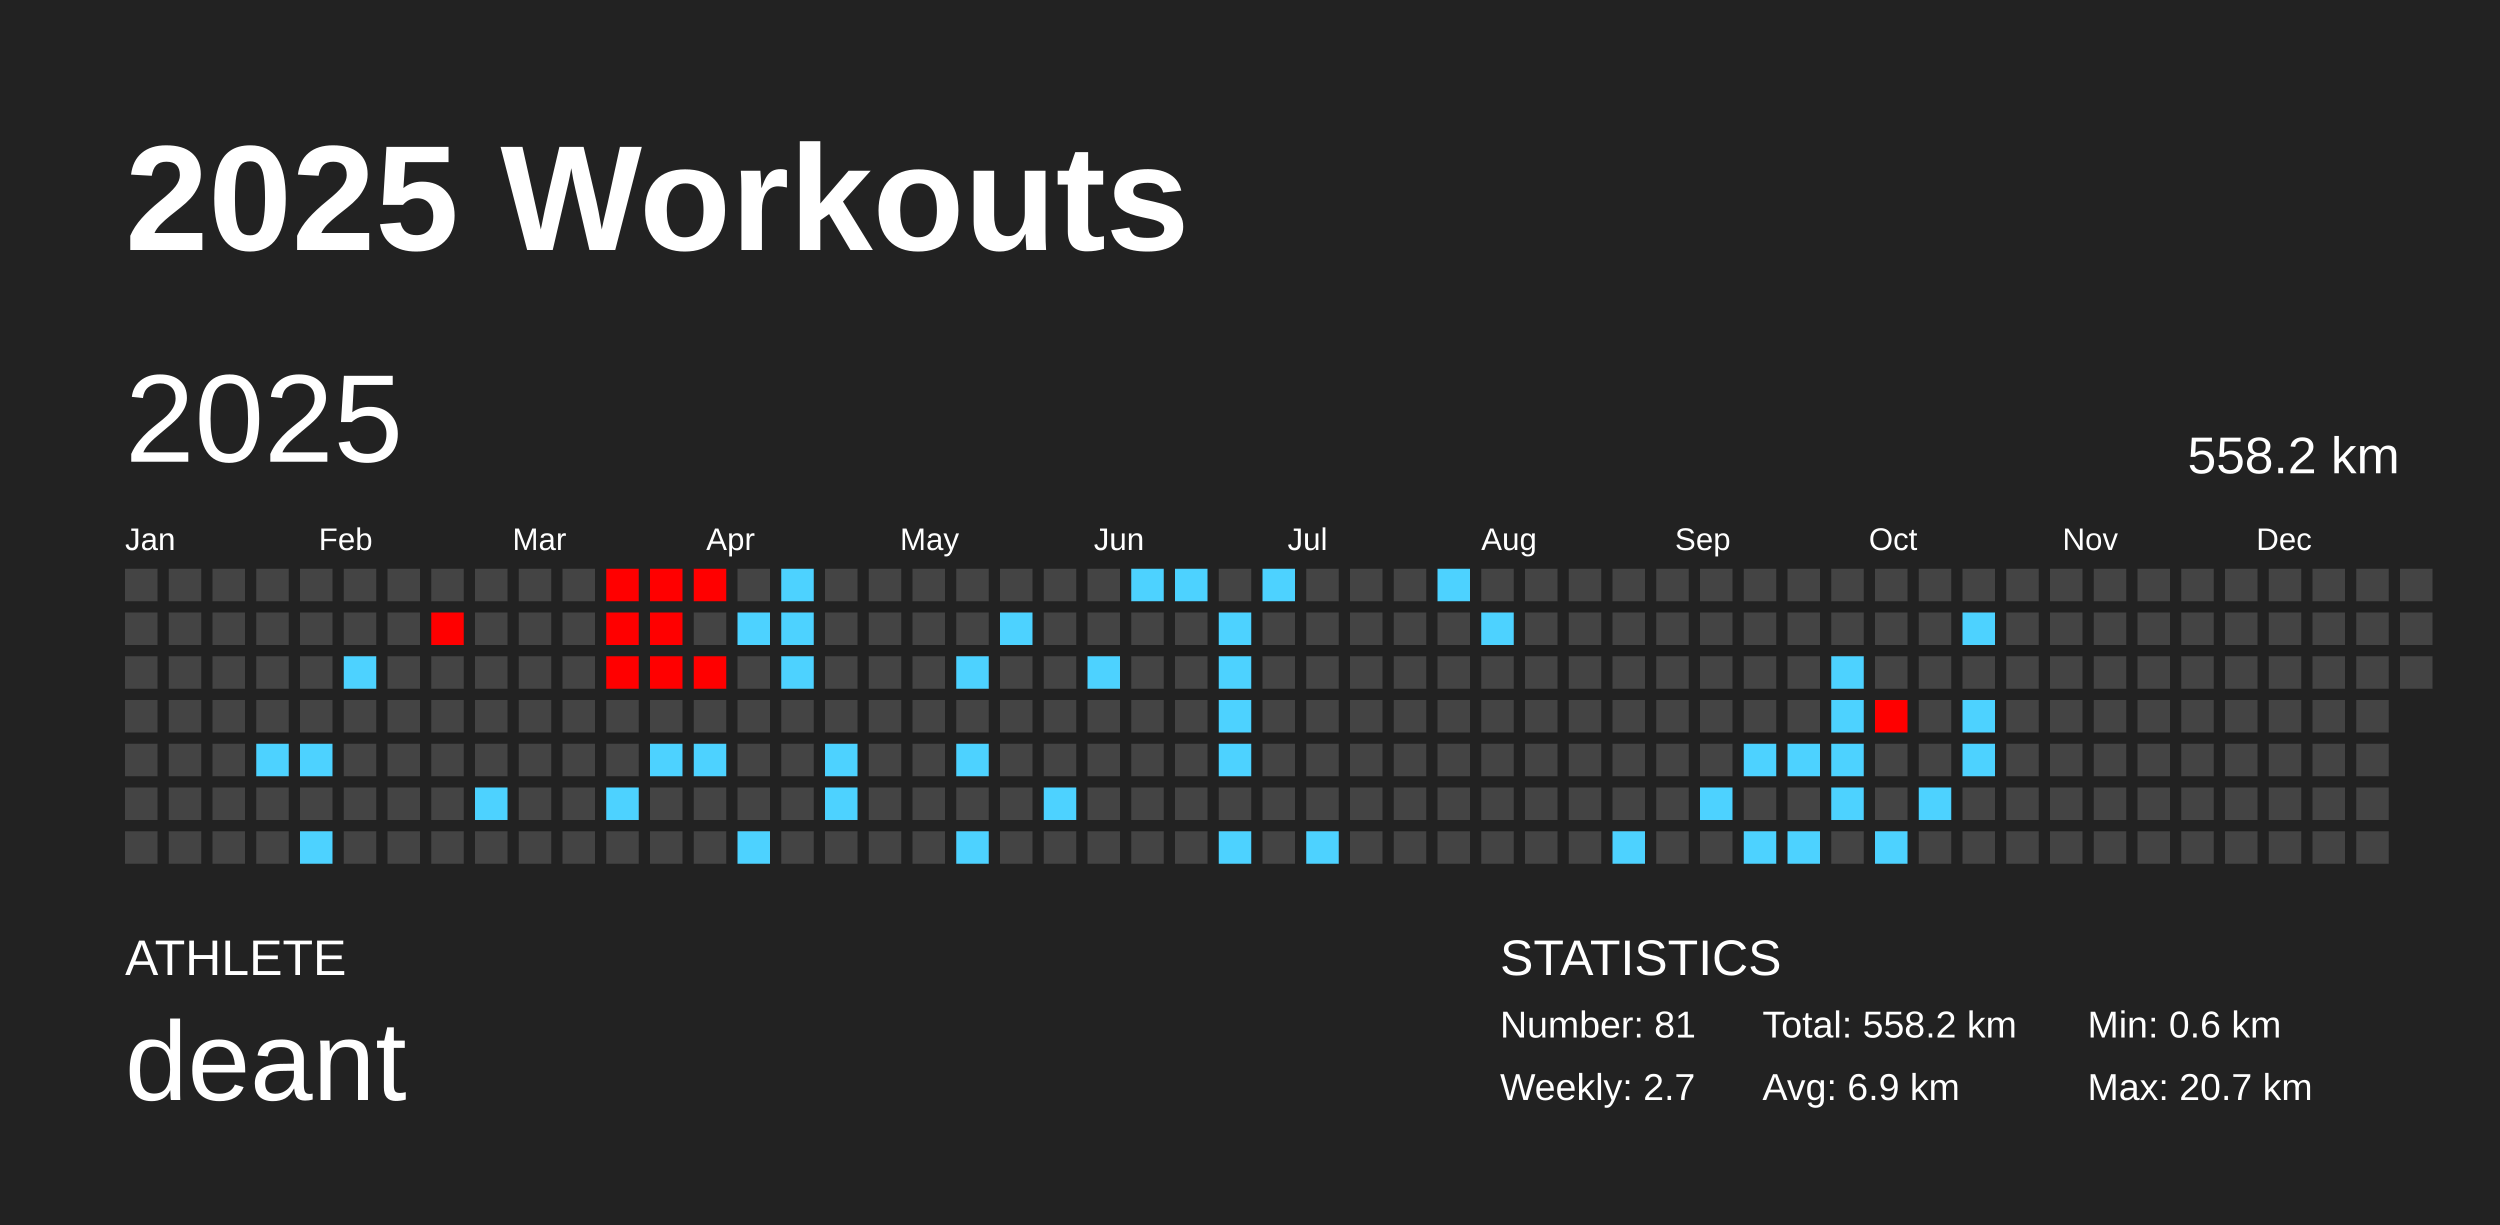
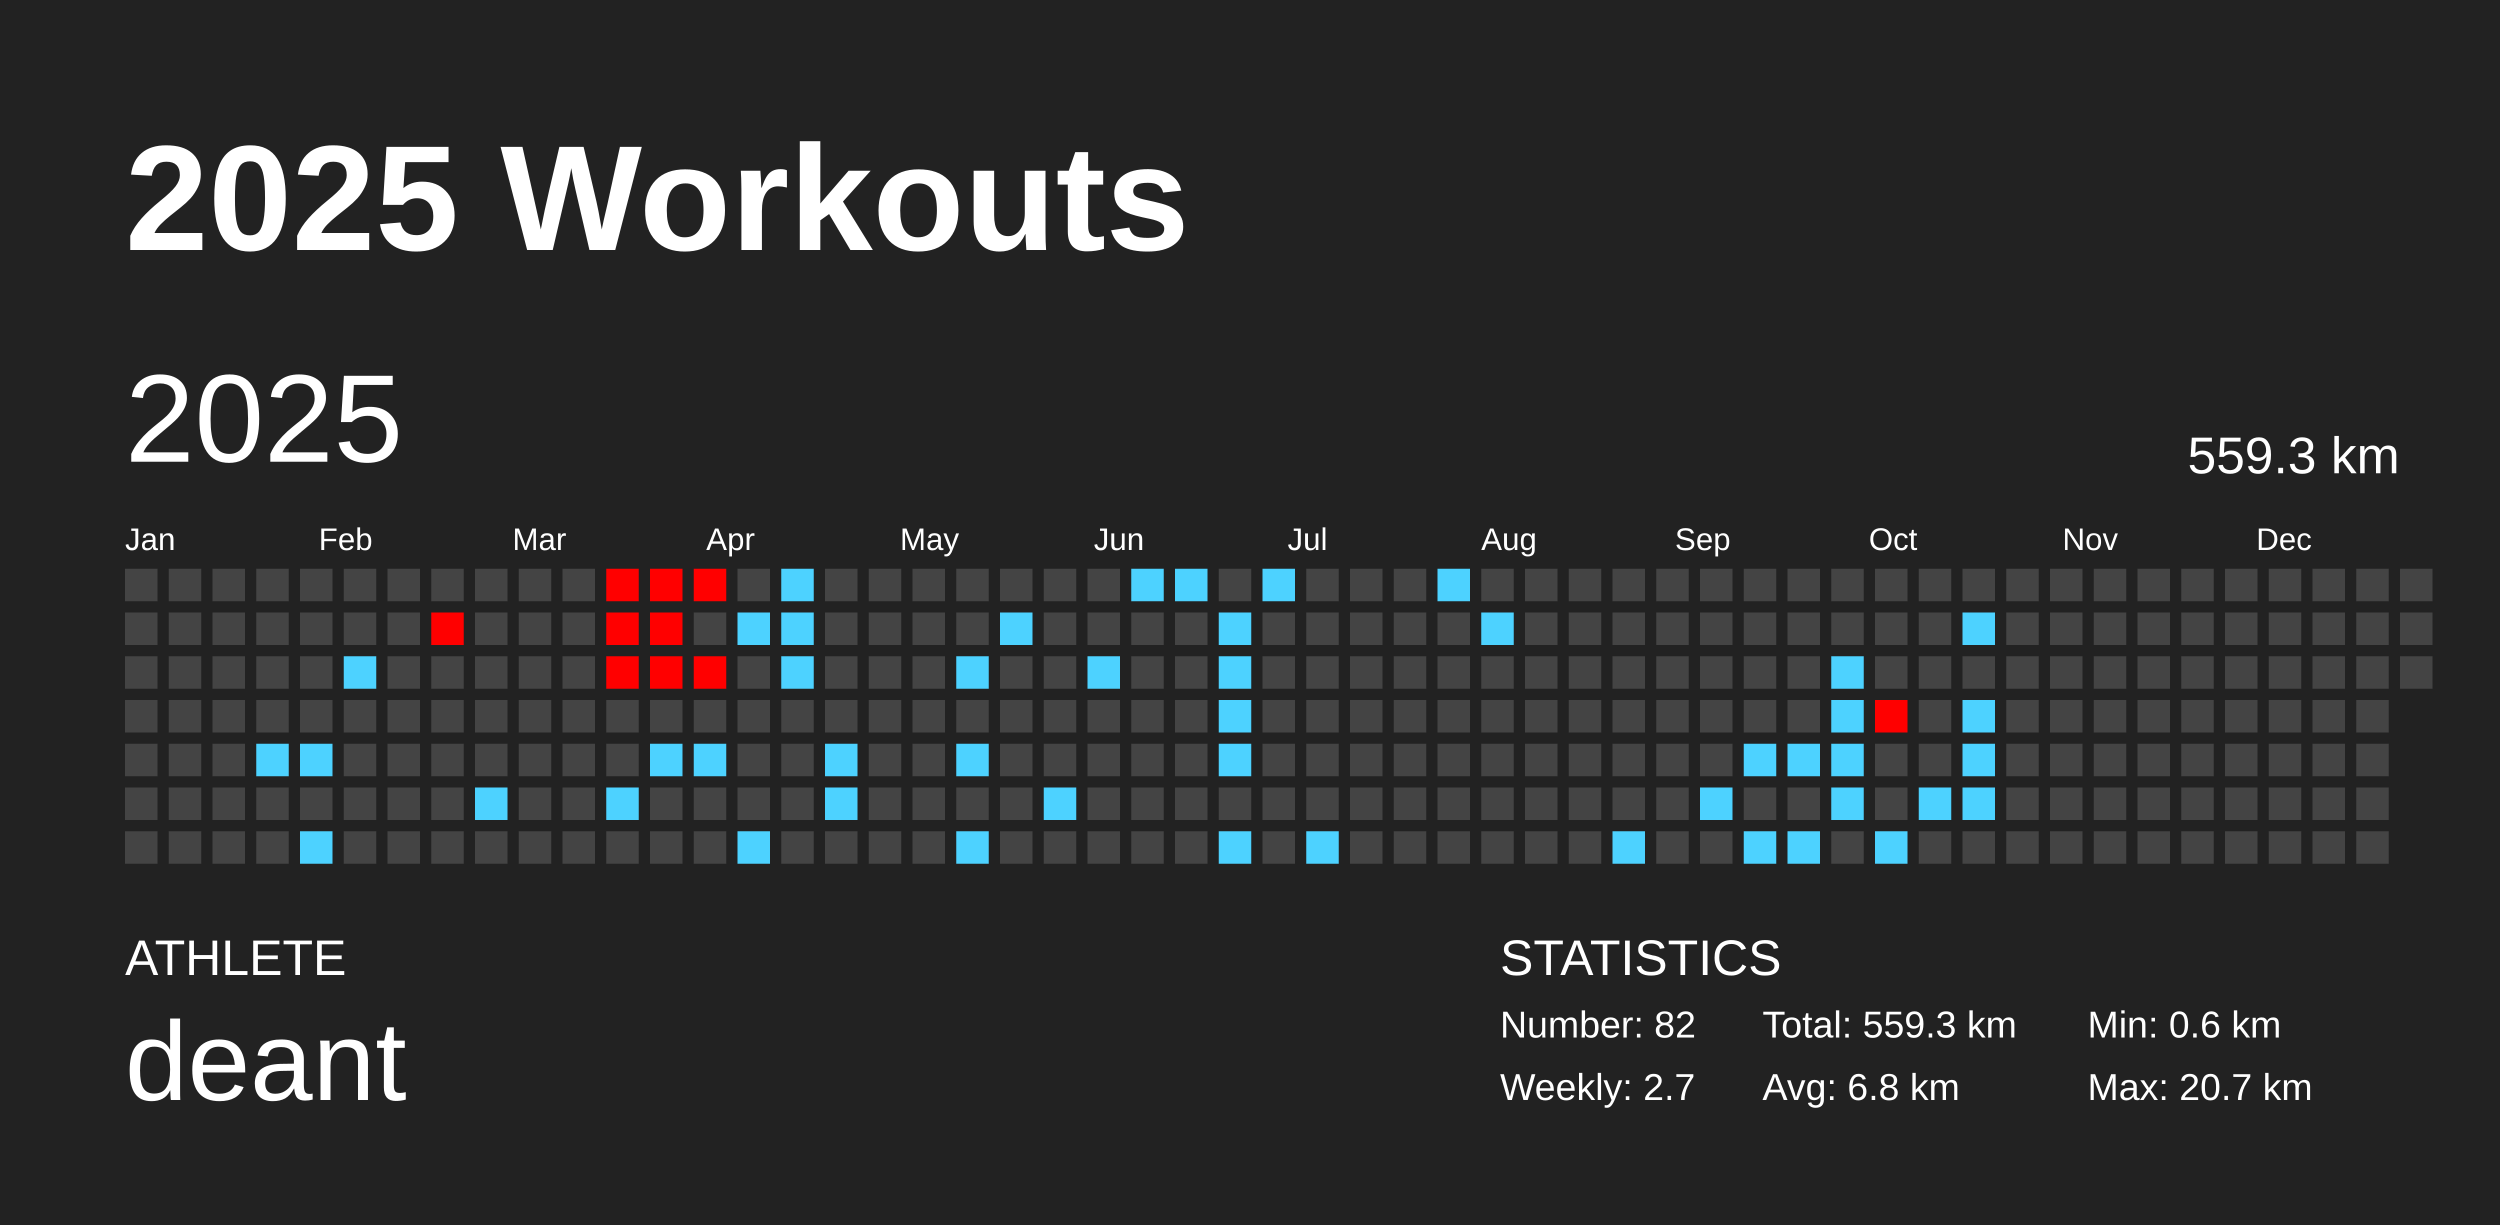
<svg xmlns="http://www.w3.org/2000/svg" baseProfile="full" height="98mm" version="1.1" viewBox="0,0,200,98" width="200mm">
  <defs />
  <rect fill="#222222" height="98" width="200" x="0" y="0" />
  <text fill="#FFFFFF" style="font-size:12px; font-family:Arial; font-weight:bold;" x="10" y="20">2025 Workouts</text>
  <text fill="#FFFFFF" style="font-size:4px; font-family:Arial" x="10" y="78">ATHLETE</text>
  <text fill="#FFFFFF" style="font-size:9px; font-family:Arial" x="10" y="88">deant</text>
  <text fill="#FFFFFF" style="font-size:4px; font-family:Arial" x="120" y="78">STATISTICS</text>
-   <text fill="#FFFFFF" style="font-size:3px; font-family:Arial" x="120" y="83">Number: 81</text>
+   <text fill="#FFFFFF" style="font-size:3px; font-family:Arial" x="120" y="83">Number: 82</text>
  <text fill="#FFFFFF" style="font-size:3px; font-family:Arial" x="120" y="88">Weekly: 2.7</text>
-   <text fill="#FFFFFF" style="font-size:3px; font-family:Arial" x="141" y="83">Total: 558.2 km</text>
-   <text fill="#FFFFFF" style="font-size:3px; font-family:Arial" x="141" y="88">Avg: 6.9 km</text>
+   <text fill="#FFFFFF" style="font-size:3px; font-family:Arial" x="141" y="83">Total: 559.3 km</text>
+   <text fill="#FFFFFF" style="font-size:3px; font-family:Arial" x="141" y="88">Avg: 6.8 km</text>
  <text fill="#FFFFFF" style="font-size:3px; font-family:Arial" x="167" y="83">Min: 0.6 km</text>
  <text fill="#FFFFFF" style="font-size:3px; font-family:Arial" x="167" y="88">Max: 20.7 km</text>
  <text dominant-baseline="hanging" fill="#FFFFFF" style="font-size:10.0px; font-family:Arial;" x="10" y="30">2025</text>
-   <text dominant-baseline="hanging" fill="#FFFFFF" style="font-size:4.125px; font-family:Arial;" x="175" y="35">558.2 km</text>
+   <text dominant-baseline="hanging" fill="#FFFFFF" style="font-size:4.125px; font-family:Arial;" x="175" y="35">559.3 km</text>
  <text fill="#FFFFFF" style="font-size:2.5px; font-family:Arial" x="10.0" y="44">Jan</text>
  <text fill="#FFFFFF" style="font-size:2.5px; font-family:Arial" x="25.5" y="44">Feb</text>
  <text fill="#FFFFFF" style="font-size:2.5px; font-family:Arial" x="41.0" y="44">Mar</text>
  <text fill="#FFFFFF" style="font-size:2.5px; font-family:Arial" x="56.5" y="44">Apr</text>
  <text fill="#FFFFFF" style="font-size:2.5px; font-family:Arial" x="72.0" y="44">May</text>
  <text fill="#FFFFFF" style="font-size:2.5px; font-family:Arial" x="87.5" y="44">Jun</text>
  <text fill="#FFFFFF" style="font-size:2.5px; font-family:Arial" x="103.0" y="44">Jul</text>
  <text fill="#FFFFFF" style="font-size:2.5px; font-family:Arial" x="118.5" y="44">Aug</text>
  <text fill="#FFFFFF" style="font-size:2.5px; font-family:Arial" x="134.0" y="44">Sep</text>
  <text fill="#FFFFFF" style="font-size:2.5px; font-family:Arial" x="149.5" y="44">Oct</text>
  <text fill="#FFFFFF" style="font-size:2.5px; font-family:Arial" x="165.0" y="44">Nov</text>
  <text fill="#FFFFFF" style="font-size:2.5px; font-family:Arial" x="180.5" y="44">Dec</text>
  <rect fill="#444444" height="2.6" width="2.6" x="10.0" y="45.5" />
  <rect fill="#444444" height="2.6" width="2.6" x="10.0" y="49.0" />
  <rect fill="#444444" height="2.6" width="2.6" x="10.0" y="52.5" />
  <rect fill="#444444" height="2.6" width="2.6" x="10.0" y="56.0" />
  <rect fill="#444444" height="2.6" width="2.6" x="10.0" y="59.5" />
  <rect fill="#444444" height="2.6" width="2.6" x="10.0" y="63.0" />
  <rect fill="#444444" height="2.6" width="2.6" x="10.0" y="66.5" />
  <rect fill="#444444" height="2.6" width="2.6" x="13.5" y="45.5" />
  <rect fill="#444444" height="2.6" width="2.6" x="13.5" y="49.0" />
  <rect fill="#444444" height="2.6" width="2.6" x="13.5" y="52.5" />
  <rect fill="#444444" height="2.6" width="2.6" x="13.5" y="56.0" />
  <rect fill="#444444" height="2.6" width="2.6" x="13.5" y="59.5" />
  <rect fill="#444444" height="2.6" width="2.6" x="13.5" y="63.0" />
  <rect fill="#444444" height="2.6" width="2.6" x="13.5" y="66.5" />
  <rect fill="#444444" height="2.6" width="2.6" x="17.0" y="45.5" />
  <rect fill="#444444" height="2.6" width="2.6" x="17.0" y="49.0" />
  <rect fill="#444444" height="2.6" width="2.6" x="17.0" y="52.5" />
  <rect fill="#444444" height="2.6" width="2.6" x="17.0" y="56.0" />
  <rect fill="#444444" height="2.6" width="2.6" x="17.0" y="59.5" />
  <rect fill="#444444" height="2.6" width="2.6" x="17.0" y="63.0" />
  <rect fill="#444444" height="2.6" width="2.6" x="17.0" y="66.5" />
  <rect fill="#444444" height="2.6" width="2.6" x="20.5" y="45.5" />
  <rect fill="#444444" height="2.6" width="2.6" x="20.5" y="49.0" />
  <rect fill="#444444" height="2.6" width="2.6" x="20.5" y="52.5" />
  <rect fill="#444444" height="2.6" width="2.6" x="20.5" y="56.0" />
  <rect fill="#4dd2ff" height="2.6" width="2.6" x="20.5" y="59.5" />
  <rect fill="#444444" height="2.6" width="2.6" x="20.5" y="63.0" />
  <rect fill="#444444" height="2.6" width="2.6" x="20.5" y="66.5" />
  <rect fill="#444444" height="2.6" width="2.6" x="24.0" y="45.5" />
  <rect fill="#444444" height="2.6" width="2.6" x="24.0" y="49.0" />
  <rect fill="#444444" height="2.6" width="2.6" x="24.0" y="52.5" />
  <rect fill="#444444" height="2.6" width="2.6" x="24.0" y="56.0" />
  <rect fill="#4dd2ff" height="2.6" width="2.6" x="24.0" y="59.5" />
  <rect fill="#444444" height="2.6" width="2.6" x="24.0" y="63.0" />
  <rect fill="#4dd2ff" height="2.6" width="2.6" x="24.0" y="66.5" />
  <rect fill="#444444" height="2.6" width="2.6" x="27.5" y="45.5" />
  <rect fill="#444444" height="2.6" width="2.6" x="27.5" y="49.0" />
  <rect fill="#4dd2ff" height="2.6" width="2.6" x="27.5" y="52.5" />
  <rect fill="#444444" height="2.6" width="2.6" x="27.5" y="56.0" />
  <rect fill="#444444" height="2.6" width="2.6" x="27.5" y="59.5" />
  <rect fill="#444444" height="2.6" width="2.6" x="27.5" y="63.0" />
  <rect fill="#444444" height="2.6" width="2.6" x="27.5" y="66.5" />
  <rect fill="#444444" height="2.6" width="2.6" x="31.0" y="45.5" />
  <rect fill="#444444" height="2.6" width="2.6" x="31.0" y="49.0" />
  <rect fill="#444444" height="2.6" width="2.6" x="31.0" y="52.5" />
  <rect fill="#444444" height="2.6" width="2.6" x="31.0" y="56.0" />
  <rect fill="#444444" height="2.6" width="2.6" x="31.0" y="59.5" />
  <rect fill="#444444" height="2.6" width="2.6" x="31.0" y="63.0" />
  <rect fill="#444444" height="2.6" width="2.6" x="31.0" y="66.5" />
  <rect fill="#444444" height="2.6" width="2.6" x="34.5" y="45.5" />
  <rect fill="red" height="2.6" width="2.6" x="34.5" y="49.0" />
  <rect fill="#444444" height="2.6" width="2.6" x="34.5" y="52.5" />
  <rect fill="#444444" height="2.6" width="2.6" x="34.5" y="56.0" />
  <rect fill="#444444" height="2.6" width="2.6" x="34.5" y="59.5" />
  <rect fill="#444444" height="2.6" width="2.6" x="34.5" y="63.0" />
  <rect fill="#444444" height="2.6" width="2.6" x="34.5" y="66.5" />
  <rect fill="#444444" height="2.6" width="2.6" x="38.0" y="45.5" />
  <rect fill="#444444" height="2.6" width="2.6" x="38.0" y="49.0" />
  <rect fill="#444444" height="2.6" width="2.6" x="38.0" y="52.5" />
  <rect fill="#444444" height="2.6" width="2.6" x="38.0" y="56.0" />
  <rect fill="#444444" height="2.6" width="2.6" x="38.0" y="59.5" />
  <rect fill="#4dd2ff" height="2.6" width="2.6" x="38.0" y="63.0" />
  <rect fill="#444444" height="2.6" width="2.6" x="38.0" y="66.5" />
  <rect fill="#444444" height="2.6" width="2.6" x="41.5" y="45.5" />
  <rect fill="#444444" height="2.6" width="2.6" x="41.5" y="49.0" />
  <rect fill="#444444" height="2.6" width="2.6" x="41.5" y="52.5" />
  <rect fill="#444444" height="2.6" width="2.6" x="41.5" y="56.0" />
  <rect fill="#444444" height="2.6" width="2.6" x="41.5" y="59.5" />
  <rect fill="#444444" height="2.6" width="2.6" x="41.5" y="63.0" />
  <rect fill="#444444" height="2.6" width="2.6" x="41.5" y="66.5" />
  <rect fill="#444444" height="2.6" width="2.6" x="45.0" y="45.5" />
  <rect fill="#444444" height="2.6" width="2.6" x="45.0" y="49.0" />
  <rect fill="#444444" height="2.6" width="2.6" x="45.0" y="52.5" />
  <rect fill="#444444" height="2.6" width="2.6" x="45.0" y="56.0" />
  <rect fill="#444444" height="2.6" width="2.6" x="45.0" y="59.5" />
  <rect fill="#444444" height="2.6" width="2.6" x="45.0" y="63.0" />
  <rect fill="#444444" height="2.6" width="2.6" x="45.0" y="66.5" />
  <rect fill="red" height="2.6" width="2.6" x="48.5" y="45.5" />
  <rect fill="red" height="2.6" width="2.6" x="48.5" y="49.0" />
  <rect fill="red" height="2.6" width="2.6" x="48.5" y="52.5" />
  <rect fill="#444444" height="2.6" width="2.6" x="48.5" y="56.0" />
  <rect fill="#444444" height="2.6" width="2.6" x="48.5" y="59.5" />
  <rect fill="#4dd2ff" height="2.6" width="2.6" x="48.5" y="63.0" />
  <rect fill="#444444" height="2.6" width="2.6" x="48.5" y="66.5" />
  <rect fill="red" height="2.6" width="2.6" x="52.0" y="45.5" />
  <rect fill="red" height="2.6" width="2.6" x="52.0" y="49.0" />
  <rect fill="red" height="2.6" width="2.6" x="52.0" y="52.5" />
  <rect fill="#444444" height="2.6" width="2.6" x="52.0" y="56.0" />
  <rect fill="#4dd2ff" height="2.6" width="2.6" x="52.0" y="59.5" />
  <rect fill="#444444" height="2.6" width="2.6" x="52.0" y="63.0" />
  <rect fill="#444444" height="2.6" width="2.6" x="52.0" y="66.5" />
  <rect fill="red" height="2.6" width="2.6" x="55.5" y="45.5" />
  <rect fill="#444444" height="2.6" width="2.6" x="55.5" y="49.0" />
  <rect fill="red" height="2.6" width="2.6" x="55.5" y="52.5" />
  <rect fill="#444444" height="2.6" width="2.6" x="55.5" y="56.0" />
  <rect fill="#4dd2ff" height="2.6" width="2.6" x="55.5" y="59.5" />
  <rect fill="#444444" height="2.6" width="2.6" x="55.5" y="63.0" />
  <rect fill="#444444" height="2.6" width="2.6" x="55.5" y="66.5" />
  <rect fill="#444444" height="2.6" width="2.6" x="59.0" y="45.5" />
  <rect fill="#4dd2ff" height="2.6" width="2.6" x="59.0" y="49.0" />
  <rect fill="#444444" height="2.6" width="2.6" x="59.0" y="52.5" />
  <rect fill="#444444" height="2.6" width="2.6" x="59.0" y="56.0" />
  <rect fill="#444444" height="2.6" width="2.6" x="59.0" y="59.5" />
  <rect fill="#444444" height="2.6" width="2.6" x="59.0" y="63.0" />
  <rect fill="#4dd2ff" height="2.6" width="2.6" x="59.0" y="66.5" />
  <rect fill="#4dd2ff" height="2.6" width="2.6" x="62.5" y="45.5" />
  <rect fill="#4dd2ff" height="2.6" width="2.6" x="62.5" y="49.0" />
  <rect fill="#4dd2ff" height="2.6" width="2.6" x="62.5" y="52.5" />
  <rect fill="#444444" height="2.6" width="2.6" x="62.5" y="56.0" />
  <rect fill="#444444" height="2.6" width="2.6" x="62.5" y="59.5" />
  <rect fill="#444444" height="2.6" width="2.6" x="62.5" y="63.0" />
  <rect fill="#444444" height="2.6" width="2.6" x="62.5" y="66.5" />
  <rect fill="#444444" height="2.6" width="2.6" x="66.0" y="45.5" />
  <rect fill="#444444" height="2.6" width="2.6" x="66.0" y="49.0" />
  <rect fill="#444444" height="2.6" width="2.6" x="66.0" y="52.5" />
  <rect fill="#444444" height="2.6" width="2.6" x="66.0" y="56.0" />
  <rect fill="#4dd2ff" height="2.6" width="2.6" x="66.0" y="59.5" />
  <rect fill="#4dd2ff" height="2.6" width="2.6" x="66.0" y="63.0" />
  <rect fill="#444444" height="2.6" width="2.6" x="66.0" y="66.5" />
  <rect fill="#444444" height="2.6" width="2.6" x="69.5" y="45.5" />
  <rect fill="#444444" height="2.6" width="2.6" x="69.5" y="49.0" />
  <rect fill="#444444" height="2.6" width="2.6" x="69.5" y="52.5" />
  <rect fill="#444444" height="2.6" width="2.6" x="69.5" y="56.0" />
  <rect fill="#444444" height="2.6" width="2.6" x="69.5" y="59.5" />
  <rect fill="#444444" height="2.6" width="2.6" x="69.5" y="63.0" />
  <rect fill="#444444" height="2.6" width="2.6" x="69.5" y="66.5" />
  <rect fill="#444444" height="2.6" width="2.6" x="73.0" y="45.5" />
  <rect fill="#444444" height="2.6" width="2.6" x="73.0" y="49.0" />
  <rect fill="#444444" height="2.6" width="2.6" x="73.0" y="52.5" />
  <rect fill="#444444" height="2.6" width="2.6" x="73.0" y="56.0" />
  <rect fill="#444444" height="2.6" width="2.6" x="73.0" y="59.5" />
  <rect fill="#444444" height="2.6" width="2.6" x="73.0" y="63.0" />
  <rect fill="#444444" height="2.6" width="2.6" x="73.0" y="66.5" />
  <rect fill="#444444" height="2.6" width="2.6" x="76.5" y="45.5" />
  <rect fill="#444444" height="2.6" width="2.6" x="76.5" y="49.0" />
  <rect fill="#4dd2ff" height="2.6" width="2.6" x="76.5" y="52.5" />
  <rect fill="#444444" height="2.6" width="2.6" x="76.5" y="56.0" />
  <rect fill="#4dd2ff" height="2.6" width="2.6" x="76.5" y="59.5" />
  <rect fill="#444444" height="2.6" width="2.6" x="76.5" y="63.0" />
  <rect fill="#4dd2ff" height="2.6" width="2.6" x="76.5" y="66.5" />
  <rect fill="#444444" height="2.6" width="2.6" x="80.0" y="45.5" />
  <rect fill="#4dd2ff" height="2.6" width="2.6" x="80.0" y="49.0" />
  <rect fill="#444444" height="2.6" width="2.6" x="80.0" y="52.5" />
  <rect fill="#444444" height="2.6" width="2.6" x="80.0" y="56.0" />
  <rect fill="#444444" height="2.6" width="2.6" x="80.0" y="59.5" />
  <rect fill="#444444" height="2.6" width="2.6" x="80.0" y="63.0" />
  <rect fill="#444444" height="2.6" width="2.6" x="80.0" y="66.5" />
  <rect fill="#444444" height="2.6" width="2.6" x="83.5" y="45.5" />
  <rect fill="#444444" height="2.6" width="2.6" x="83.5" y="49.0" />
  <rect fill="#444444" height="2.6" width="2.6" x="83.5" y="52.5" />
  <rect fill="#444444" height="2.6" width="2.6" x="83.5" y="56.0" />
  <rect fill="#444444" height="2.6" width="2.6" x="83.5" y="59.5" />
  <rect fill="#4dd2ff" height="2.6" width="2.6" x="83.5" y="63.0" />
  <rect fill="#444444" height="2.6" width="2.6" x="83.5" y="66.5" />
  <rect fill="#444444" height="2.6" width="2.6" x="87.0" y="45.5" />
  <rect fill="#444444" height="2.6" width="2.6" x="87.0" y="49.0" />
  <rect fill="#4dd2ff" height="2.6" width="2.6" x="87.0" y="52.5" />
  <rect fill="#444444" height="2.6" width="2.6" x="87.0" y="56.0" />
  <rect fill="#444444" height="2.6" width="2.6" x="87.0" y="59.5" />
  <rect fill="#444444" height="2.6" width="2.6" x="87.0" y="63.0" />
  <rect fill="#444444" height="2.6" width="2.6" x="87.0" y="66.5" />
  <rect fill="#4dd2ff" height="2.6" width="2.6" x="90.5" y="45.5" />
  <rect fill="#444444" height="2.6" width="2.6" x="90.5" y="49.0" />
  <rect fill="#444444" height="2.6" width="2.6" x="90.5" y="52.5" />
  <rect fill="#444444" height="2.6" width="2.6" x="90.5" y="56.0" />
  <rect fill="#444444" height="2.6" width="2.6" x="90.5" y="59.5" />
  <rect fill="#444444" height="2.6" width="2.6" x="90.5" y="63.0" />
  <rect fill="#444444" height="2.6" width="2.6" x="90.5" y="66.5" />
  <rect fill="#4dd2ff" height="2.6" width="2.6" x="94.0" y="45.5" />
  <rect fill="#444444" height="2.6" width="2.6" x="94.0" y="49.0" />
  <rect fill="#444444" height="2.6" width="2.6" x="94.0" y="52.5" />
  <rect fill="#444444" height="2.6" width="2.6" x="94.0" y="56.0" />
  <rect fill="#444444" height="2.6" width="2.6" x="94.0" y="59.5" />
  <rect fill="#444444" height="2.6" width="2.6" x="94.0" y="63.0" />
  <rect fill="#444444" height="2.6" width="2.6" x="94.0" y="66.5" />
  <rect fill="#444444" height="2.6" width="2.6" x="97.5" y="45.5" />
  <rect fill="#4dd2ff" height="2.6" width="2.6" x="97.5" y="49.0" />
  <rect fill="#4dd2ff" height="2.6" width="2.6" x="97.5" y="52.5" />
  <rect fill="#4dd2ff" height="2.6" width="2.6" x="97.5" y="56.0" />
  <rect fill="#4dd2ff" height="2.6" width="2.6" x="97.5" y="59.5" />
  <rect fill="#444444" height="2.6" width="2.6" x="97.5" y="63.0" />
  <rect fill="#4dd2ff" height="2.6" width="2.6" x="97.5" y="66.5" />
  <rect fill="#4dd2ff" height="2.6" width="2.6" x="101.0" y="45.5" />
  <rect fill="#444444" height="2.6" width="2.6" x="101.0" y="49.0" />
  <rect fill="#444444" height="2.6" width="2.6" x="101.0" y="52.5" />
  <rect fill="#444444" height="2.6" width="2.6" x="101.0" y="56.0" />
  <rect fill="#444444" height="2.6" width="2.6" x="101.0" y="59.5" />
  <rect fill="#444444" height="2.6" width="2.6" x="101.0" y="63.0" />
  <rect fill="#444444" height="2.6" width="2.6" x="101.0" y="66.5" />
  <rect fill="#444444" height="2.6" width="2.6" x="104.5" y="45.5" />
  <rect fill="#444444" height="2.6" width="2.6" x="104.5" y="49.0" />
  <rect fill="#444444" height="2.6" width="2.6" x="104.5" y="52.5" />
  <rect fill="#444444" height="2.6" width="2.6" x="104.5" y="56.0" />
  <rect fill="#444444" height="2.6" width="2.6" x="104.5" y="59.5" />
  <rect fill="#444444" height="2.6" width="2.6" x="104.5" y="63.0" />
  <rect fill="#4dd2ff" height="2.6" width="2.6" x="104.5" y="66.5" />
  <rect fill="#444444" height="2.6" width="2.6" x="108.0" y="45.5" />
  <rect fill="#444444" height="2.6" width="2.6" x="108.0" y="49.0" />
  <rect fill="#444444" height="2.6" width="2.6" x="108.0" y="52.5" />
  <rect fill="#444444" height="2.6" width="2.6" x="108.0" y="56.0" />
  <rect fill="#444444" height="2.6" width="2.6" x="108.0" y="59.5" />
  <rect fill="#444444" height="2.6" width="2.6" x="108.0" y="63.0" />
  <rect fill="#444444" height="2.6" width="2.6" x="108.0" y="66.5" />
  <rect fill="#444444" height="2.6" width="2.6" x="111.5" y="45.5" />
  <rect fill="#444444" height="2.6" width="2.6" x="111.5" y="49.0" />
  <rect fill="#444444" height="2.6" width="2.6" x="111.5" y="52.5" />
  <rect fill="#444444" height="2.6" width="2.6" x="111.5" y="56.0" />
  <rect fill="#444444" height="2.6" width="2.6" x="111.5" y="59.5" />
  <rect fill="#444444" height="2.6" width="2.6" x="111.5" y="63.0" />
  <rect fill="#444444" height="2.6" width="2.6" x="111.5" y="66.5" />
  <rect fill="#4dd2ff" height="2.6" width="2.6" x="115.0" y="45.5" />
  <rect fill="#444444" height="2.6" width="2.6" x="115.0" y="49.0" />
  <rect fill="#444444" height="2.6" width="2.6" x="115.0" y="52.5" />
  <rect fill="#444444" height="2.6" width="2.6" x="115.0" y="56.0" />
  <rect fill="#444444" height="2.6" width="2.6" x="115.0" y="59.5" />
  <rect fill="#444444" height="2.6" width="2.6" x="115.0" y="63.0" />
  <rect fill="#444444" height="2.6" width="2.6" x="115.0" y="66.5" />
  <rect fill="#444444" height="2.6" width="2.6" x="118.5" y="45.5" />
  <rect fill="#4dd2ff" height="2.6" width="2.6" x="118.5" y="49.0" />
  <rect fill="#444444" height="2.6" width="2.6" x="118.5" y="52.5" />
  <rect fill="#444444" height="2.6" width="2.6" x="118.5" y="56.0" />
  <rect fill="#444444" height="2.6" width="2.6" x="118.5" y="59.5" />
  <rect fill="#444444" height="2.6" width="2.6" x="118.5" y="63.0" />
  <rect fill="#444444" height="2.6" width="2.6" x="118.5" y="66.5" />
  <rect fill="#444444" height="2.6" width="2.6" x="122.0" y="45.5" />
  <rect fill="#444444" height="2.6" width="2.6" x="122.0" y="49.0" />
  <rect fill="#444444" height="2.6" width="2.6" x="122.0" y="52.5" />
  <rect fill="#444444" height="2.6" width="2.6" x="122.0" y="56.0" />
  <rect fill="#444444" height="2.6" width="2.6" x="122.0" y="59.5" />
  <rect fill="#444444" height="2.6" width="2.6" x="122.0" y="63.0" />
  <rect fill="#444444" height="2.6" width="2.6" x="122.0" y="66.5" />
  <rect fill="#444444" height="2.6" width="2.6" x="125.5" y="45.5" />
  <rect fill="#444444" height="2.6" width="2.6" x="125.5" y="49.0" />
  <rect fill="#444444" height="2.6" width="2.6" x="125.5" y="52.5" />
  <rect fill="#444444" height="2.6" width="2.6" x="125.5" y="56.0" />
  <rect fill="#444444" height="2.6" width="2.6" x="125.5" y="59.5" />
  <rect fill="#444444" height="2.6" width="2.6" x="125.5" y="63.0" />
  <rect fill="#444444" height="2.6" width="2.6" x="125.5" y="66.5" />
  <rect fill="#444444" height="2.6" width="2.6" x="129.0" y="45.5" />
  <rect fill="#444444" height="2.6" width="2.6" x="129.0" y="49.0" />
  <rect fill="#444444" height="2.6" width="2.6" x="129.0" y="52.5" />
  <rect fill="#444444" height="2.6" width="2.6" x="129.0" y="56.0" />
  <rect fill="#444444" height="2.6" width="2.6" x="129.0" y="59.5" />
  <rect fill="#444444" height="2.6" width="2.6" x="129.0" y="63.0" />
  <rect fill="#4dd2ff" height="2.6" width="2.6" x="129.0" y="66.5" />
  <rect fill="#444444" height="2.6" width="2.6" x="132.5" y="45.5" />
  <rect fill="#444444" height="2.6" width="2.6" x="132.5" y="49.0" />
  <rect fill="#444444" height="2.6" width="2.6" x="132.5" y="52.5" />
  <rect fill="#444444" height="2.6" width="2.6" x="132.5" y="56.0" />
  <rect fill="#444444" height="2.6" width="2.6" x="132.5" y="59.5" />
  <rect fill="#444444" height="2.6" width="2.6" x="132.5" y="63.0" />
  <rect fill="#444444" height="2.6" width="2.6" x="132.5" y="66.5" />
  <rect fill="#444444" height="2.6" width="2.6" x="136.0" y="45.5" />
  <rect fill="#444444" height="2.6" width="2.6" x="136.0" y="49.0" />
  <rect fill="#444444" height="2.6" width="2.6" x="136.0" y="52.5" />
  <rect fill="#444444" height="2.6" width="2.6" x="136.0" y="56.0" />
  <rect fill="#444444" height="2.6" width="2.6" x="136.0" y="59.5" />
  <rect fill="#4dd2ff" height="2.6" width="2.6" x="136.0" y="63.0" />
  <rect fill="#444444" height="2.6" width="2.6" x="136.0" y="66.5" />
  <rect fill="#444444" height="2.6" width="2.6" x="139.5" y="45.5" />
  <rect fill="#444444" height="2.6" width="2.6" x="139.5" y="49.0" />
  <rect fill="#444444" height="2.6" width="2.6" x="139.5" y="52.5" />
  <rect fill="#444444" height="2.6" width="2.6" x="139.5" y="56.0" />
  <rect fill="#4dd2ff" height="2.6" width="2.6" x="139.5" y="59.5" />
  <rect fill="#444444" height="2.6" width="2.6" x="139.5" y="63.0" />
  <rect fill="#4dd2ff" height="2.6" width="2.6" x="139.5" y="66.5" />
  <rect fill="#444444" height="2.6" width="2.6" x="143.0" y="45.5" />
  <rect fill="#444444" height="2.6" width="2.6" x="143.0" y="49.0" />
  <rect fill="#444444" height="2.6" width="2.6" x="143.0" y="52.5" />
  <rect fill="#444444" height="2.6" width="2.6" x="143.0" y="56.0" />
  <rect fill="#4dd2ff" height="2.6" width="2.6" x="143.0" y="59.5" />
  <rect fill="#444444" height="2.6" width="2.6" x="143.0" y="63.0" />
  <rect fill="#4dd2ff" height="2.6" width="2.6" x="143.0" y="66.5" />
  <rect fill="#444444" height="2.6" width="2.6" x="146.5" y="45.5" />
  <rect fill="#444444" height="2.6" width="2.6" x="146.5" y="49.0" />
  <rect fill="#4dd2ff" height="2.6" width="2.6" x="146.5" y="52.5" />
  <rect fill="#4dd2ff" height="2.6" width="2.6" x="146.5" y="56.0" />
  <rect fill="#4dd2ff" height="2.6" width="2.6" x="146.5" y="59.5" />
  <rect fill="#4dd2ff" height="2.6" width="2.6" x="146.5" y="63.0" />
  <rect fill="#444444" height="2.6" width="2.6" x="146.5" y="66.5" />
  <rect fill="#444444" height="2.6" width="2.6" x="150.0" y="45.5" />
  <rect fill="#444444" height="2.6" width="2.6" x="150.0" y="49.0" />
  <rect fill="#444444" height="2.6" width="2.6" x="150.0" y="52.5" />
  <rect fill="red" height="2.6" width="2.6" x="150.0" y="56.0" />
  <rect fill="#444444" height="2.6" width="2.6" x="150.0" y="59.5" />
  <rect fill="#444444" height="2.6" width="2.6" x="150.0" y="63.0" />
  <rect fill="#4dd2ff" height="2.6" width="2.6" x="150.0" y="66.5" />
  <rect fill="#444444" height="2.6" width="2.6" x="153.5" y="45.5" />
  <rect fill="#444444" height="2.6" width="2.6" x="153.5" y="49.0" />
  <rect fill="#444444" height="2.6" width="2.6" x="153.5" y="52.5" />
  <rect fill="#444444" height="2.6" width="2.6" x="153.5" y="56.0" />
  <rect fill="#444444" height="2.6" width="2.6" x="153.5" y="59.5" />
  <rect fill="#4dd2ff" height="2.6" width="2.6" x="153.5" y="63.0" />
  <rect fill="#444444" height="2.6" width="2.6" x="153.5" y="66.5" />
  <rect fill="#444444" height="2.6" width="2.6" x="157.0" y="45.5" />
  <rect fill="#4dd2ff" height="2.6" width="2.6" x="157.0" y="49.0" />
  <rect fill="#444444" height="2.6" width="2.6" x="157.0" y="52.5" />
  <rect fill="#4dd2ff" height="2.6" width="2.6" x="157.0" y="56.0" />
  <rect fill="#4dd2ff" height="2.6" width="2.6" x="157.0" y="59.5" />
-   <rect fill="#444444" height="2.6" width="2.6" x="157.0" y="63.0" />
+   <rect fill="#4dd2ff" height="2.6" width="2.6" x="157.0" y="63.0" />
  <rect fill="#444444" height="2.6" width="2.6" x="157.0" y="66.5" />
  <rect fill="#444444" height="2.6" width="2.6" x="160.5" y="45.5" />
  <rect fill="#444444" height="2.6" width="2.6" x="160.5" y="49.0" />
  <rect fill="#444444" height="2.6" width="2.6" x="160.5" y="52.5" />
  <rect fill="#444444" height="2.6" width="2.6" x="160.5" y="56.0" />
  <rect fill="#444444" height="2.6" width="2.6" x="160.5" y="59.5" />
  <rect fill="#444444" height="2.6" width="2.6" x="160.5" y="63.0" />
  <rect fill="#444444" height="2.6" width="2.6" x="160.5" y="66.5" />
  <rect fill="#444444" height="2.6" width="2.6" x="164.0" y="45.5" />
  <rect fill="#444444" height="2.6" width="2.6" x="164.0" y="49.0" />
  <rect fill="#444444" height="2.6" width="2.6" x="164.0" y="52.5" />
  <rect fill="#444444" height="2.6" width="2.6" x="164.0" y="56.0" />
  <rect fill="#444444" height="2.6" width="2.6" x="164.0" y="59.5" />
  <rect fill="#444444" height="2.6" width="2.6" x="164.0" y="63.0" />
  <rect fill="#444444" height="2.6" width="2.6" x="164.0" y="66.5" />
  <rect fill="#444444" height="2.6" width="2.6" x="167.5" y="45.5" />
  <rect fill="#444444" height="2.6" width="2.6" x="167.5" y="49.0" />
  <rect fill="#444444" height="2.6" width="2.6" x="167.5" y="52.5" />
  <rect fill="#444444" height="2.6" width="2.6" x="167.5" y="56.0" />
  <rect fill="#444444" height="2.6" width="2.6" x="167.5" y="59.5" />
  <rect fill="#444444" height="2.6" width="2.6" x="167.5" y="63.0" />
  <rect fill="#444444" height="2.6" width="2.6" x="167.5" y="66.5" />
  <rect fill="#444444" height="2.6" width="2.6" x="171.0" y="45.5" />
  <rect fill="#444444" height="2.6" width="2.6" x="171.0" y="49.0" />
  <rect fill="#444444" height="2.6" width="2.6" x="171.0" y="52.5" />
  <rect fill="#444444" height="2.6" width="2.6" x="171.0" y="56.0" />
  <rect fill="#444444" height="2.6" width="2.6" x="171.0" y="59.5" />
  <rect fill="#444444" height="2.6" width="2.6" x="171.0" y="63.0" />
  <rect fill="#444444" height="2.6" width="2.6" x="171.0" y="66.5" />
  <rect fill="#444444" height="2.6" width="2.6" x="174.5" y="45.5" />
  <rect fill="#444444" height="2.6" width="2.6" x="174.5" y="49.0" />
  <rect fill="#444444" height="2.6" width="2.6" x="174.5" y="52.5" />
  <rect fill="#444444" height="2.6" width="2.6" x="174.5" y="56.0" />
  <rect fill="#444444" height="2.6" width="2.6" x="174.5" y="59.5" />
  <rect fill="#444444" height="2.6" width="2.6" x="174.5" y="63.0" />
  <rect fill="#444444" height="2.6" width="2.6" x="174.5" y="66.5" />
  <rect fill="#444444" height="2.6" width="2.6" x="178.0" y="45.5" />
  <rect fill="#444444" height="2.6" width="2.6" x="178.0" y="49.0" />
  <rect fill="#444444" height="2.6" width="2.6" x="178.0" y="52.5" />
  <rect fill="#444444" height="2.6" width="2.6" x="178.0" y="56.0" />
  <rect fill="#444444" height="2.6" width="2.6" x="178.0" y="59.5" />
  <rect fill="#444444" height="2.6" width="2.6" x="178.0" y="63.0" />
  <rect fill="#444444" height="2.6" width="2.6" x="178.0" y="66.5" />
  <rect fill="#444444" height="2.6" width="2.6" x="181.5" y="45.5" />
  <rect fill="#444444" height="2.6" width="2.6" x="181.5" y="49.0" />
  <rect fill="#444444" height="2.6" width="2.6" x="181.5" y="52.5" />
  <rect fill="#444444" height="2.6" width="2.6" x="181.5" y="56.0" />
  <rect fill="#444444" height="2.6" width="2.6" x="181.5" y="59.5" />
  <rect fill="#444444" height="2.6" width="2.6" x="181.5" y="63.0" />
  <rect fill="#444444" height="2.6" width="2.6" x="181.5" y="66.5" />
  <rect fill="#444444" height="2.6" width="2.6" x="185.0" y="45.5" />
  <rect fill="#444444" height="2.6" width="2.6" x="185.0" y="49.0" />
  <rect fill="#444444" height="2.6" width="2.6" x="185.0" y="52.5" />
  <rect fill="#444444" height="2.6" width="2.6" x="185.0" y="56.0" />
  <rect fill="#444444" height="2.6" width="2.6" x="185.0" y="59.5" />
  <rect fill="#444444" height="2.6" width="2.6" x="185.0" y="63.0" />
  <rect fill="#444444" height="2.6" width="2.6" x="185.0" y="66.5" />
  <rect fill="#444444" height="2.6" width="2.6" x="188.5" y="45.5" />
  <rect fill="#444444" height="2.6" width="2.6" x="188.5" y="49.0" />
  <rect fill="#444444" height="2.6" width="2.6" x="188.5" y="52.5" />
  <rect fill="#444444" height="2.6" width="2.6" x="188.5" y="56.0" />
  <rect fill="#444444" height="2.6" width="2.6" x="188.5" y="59.5" />
  <rect fill="#444444" height="2.6" width="2.6" x="188.5" y="63.0" />
  <rect fill="#444444" height="2.6" width="2.6" x="188.5" y="66.5" />
  <rect fill="#444444" height="2.6" width="2.6" x="192.0" y="45.5" />
  <rect fill="#444444" height="2.6" width="2.6" x="192.0" y="49.0" />
  <rect fill="#444444" height="2.6" width="2.6" x="192.0" y="52.5" />
</svg>
